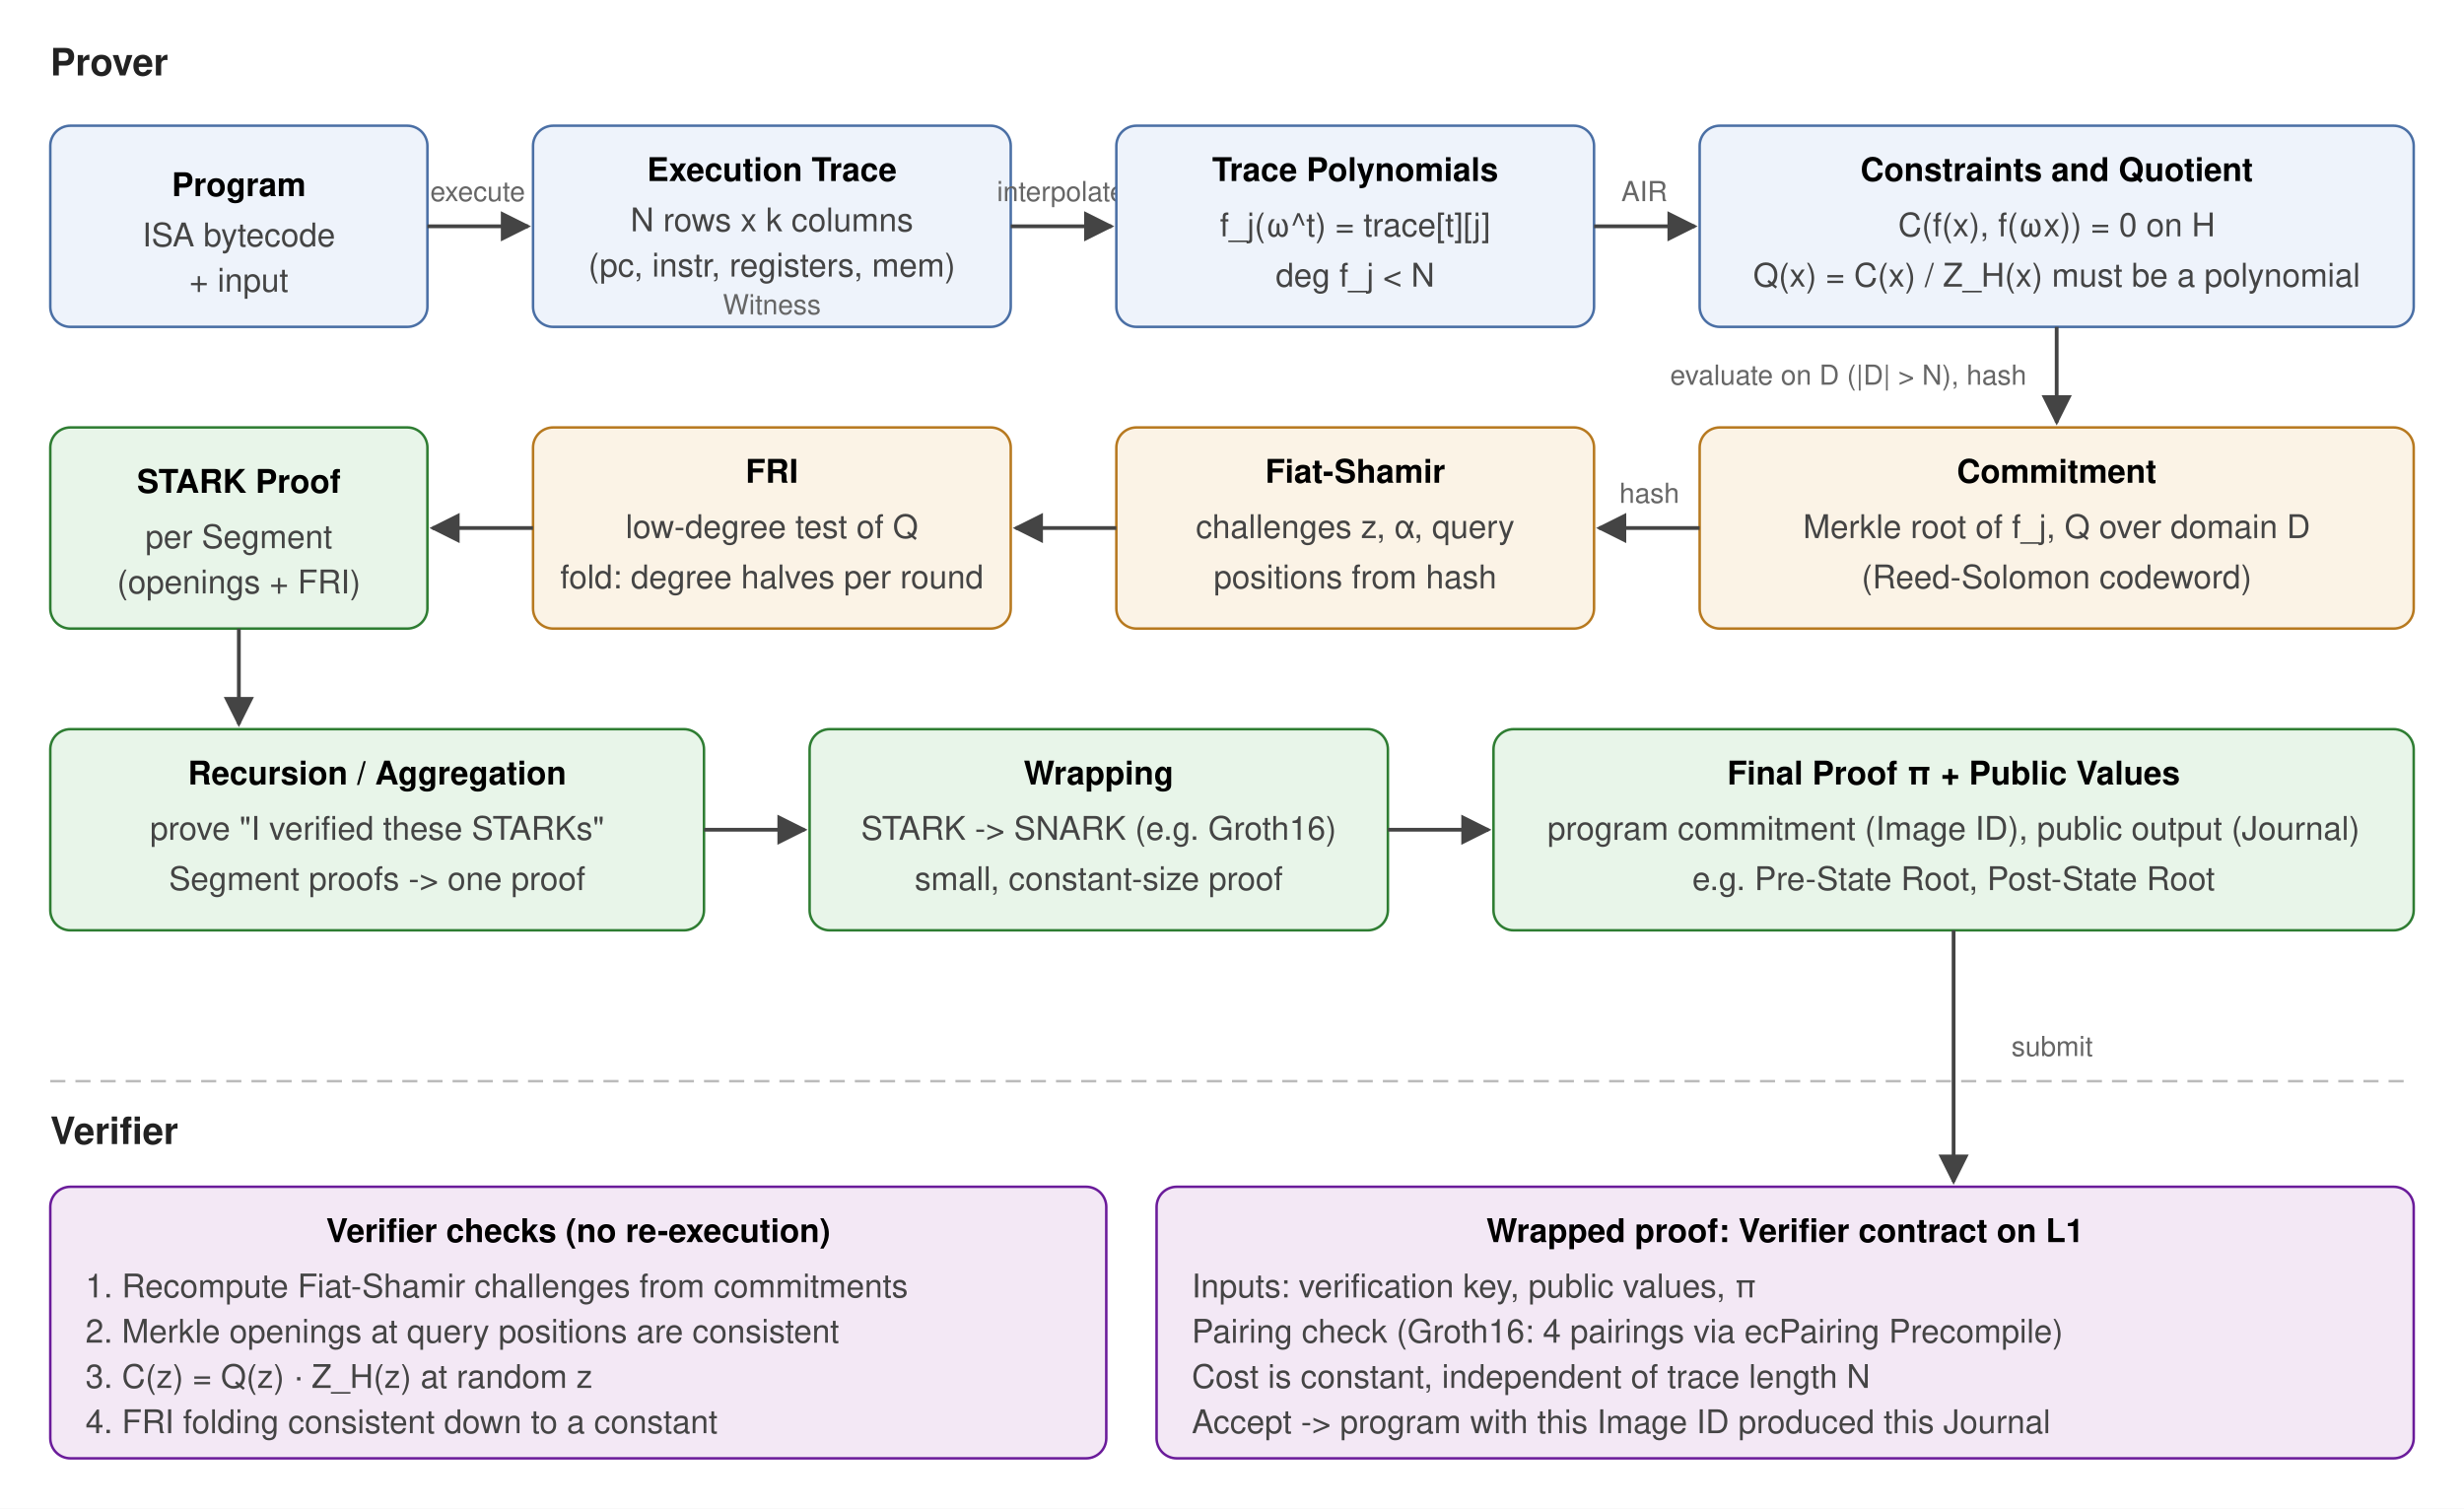
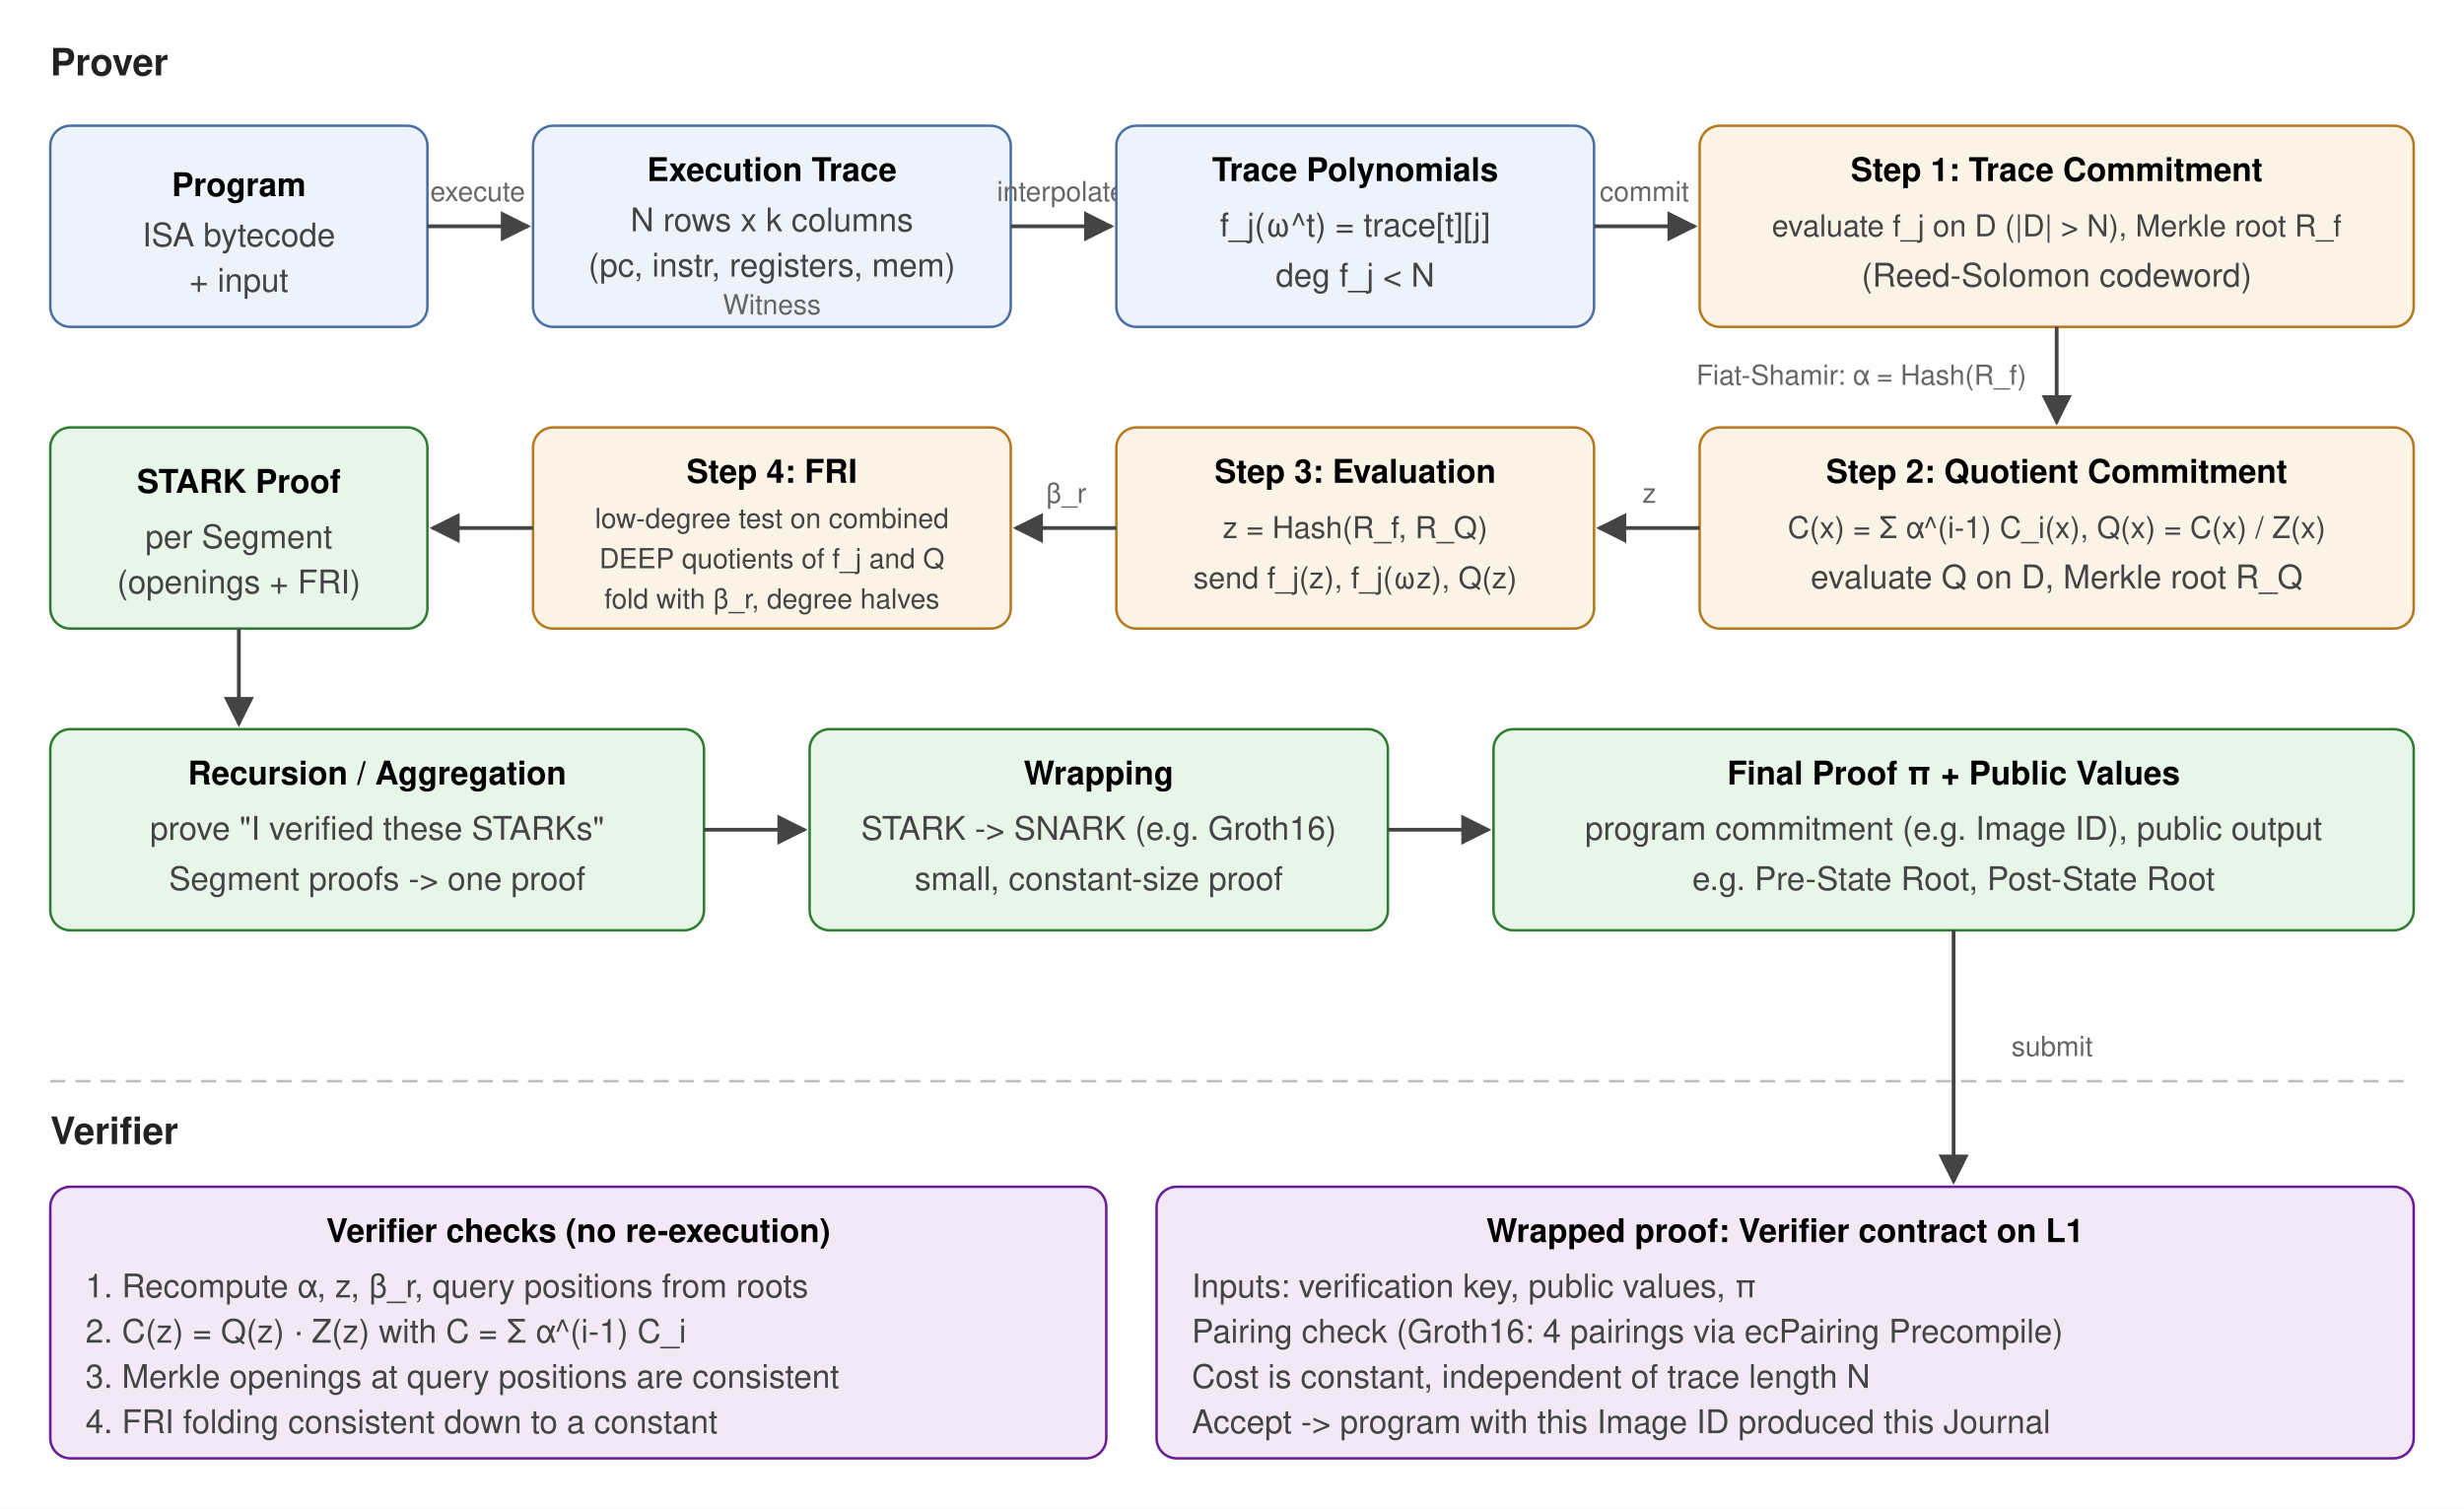
<svg xmlns="http://www.w3.org/2000/svg" viewBox="0 0 980 600" font-family="Helvetica, Arial, sans-serif" font-size="13">
  <defs>
    <marker id="arrow" viewBox="0 0 10 10" refX="9" refY="5" markerWidth="8" markerHeight="8" orient="auto-start-reverse">
      <path d="M 0 0 L 10 5 L 0 10 z" fill="#444" />
    </marker>
  </defs>
  <rect width="980" height="600" fill="#ffffff" />
  <text x="20" y="30" font-size="15" font-weight="bold" fill="#222">Prover</text>
  <text x="20" y="455" font-size="15" font-weight="bold" fill="#222">Verifier</text>
  <line x1="20" y1="430" x2="960" y2="430" stroke="#bbb" stroke-dasharray="6 4" />
  <g>
    <rect x="20" y="50" width="150" height="80" rx="8" fill="#eef3fb" stroke="#4a6fa5" />
    <text x="95" y="78" text-anchor="middle" font-weight="bold">Program</text>
    <text x="95" y="98" text-anchor="middle" fill="#444">ISA bytecode</text>
    <text x="95" y="116" text-anchor="middle" fill="#444">+ input</text>
  </g>
  <line x1="170" y1="90" x2="210" y2="90" stroke="#444" stroke-width="1.5" marker-end="url(#arrow)" />
  <text x="190" y="80" text-anchor="middle" font-size="11" fill="#666">execute</text>
  <g>
    <rect x="212" y="50" width="190" height="80" rx="8" fill="#eef3fb" stroke="#4a6fa5" />
    <text x="307" y="72" text-anchor="middle" font-weight="bold">Execution Trace</text>
    <text x="307" y="92" text-anchor="middle" fill="#444">N rows x k columns</text>
    <text x="307" y="110" text-anchor="middle" fill="#444">(pc, instr, registers, mem)</text>
    <text x="307" y="125" text-anchor="middle" font-size="11" fill="#666">Witness</text>
  </g>
  <line x1="402" y1="90" x2="442" y2="90" stroke="#444" stroke-width="1.5" marker-end="url(#arrow)" />
  <text x="422" y="80" text-anchor="middle" font-size="11" fill="#666">interpolate</text>
  <g>
    <rect x="444" y="50" width="190" height="80" rx="8" fill="#eef3fb" stroke="#4a6fa5" />
    <text x="539" y="72" text-anchor="middle" font-weight="bold">Trace Polynomials</text>
    <text x="539" y="94" text-anchor="middle" fill="#444">f_j(ω^t) = trace[t][j]</text>
    <text x="539" y="114" text-anchor="middle" fill="#444">deg f_j &lt; N</text>
  </g>
  <line x1="634" y1="90" x2="674" y2="90" stroke="#444" stroke-width="1.5" marker-end="url(#arrow)" />
-   <text x="654" y="80" text-anchor="middle" font-size="11" fill="#666">AIR</text>
+   <text x="654" y="80" text-anchor="middle" font-size="11" fill="#666">commit</text>
  <g>
-     <rect x="676" y="50" width="284" height="80" rx="8" fill="#eef3fb" stroke="#4a6fa5" />
-     <text x="818" y="72" text-anchor="middle" font-weight="bold">Constraints and Quotient</text>
-     <text x="818" y="94" text-anchor="middle" fill="#444">C(f(x), f(ωx)) = 0 on H</text>
-     <text x="818" y="114" text-anchor="middle" fill="#444">Q(x) = C(x) / Z_H(x) must be a polynomial</text>
+     <rect x="676" y="50" width="284" height="80" rx="8" fill="#fbf3e6" stroke="#b7791f" />
+     <text x="818" y="72" text-anchor="middle" font-weight="bold">Step 1: Trace Commitment</text>
+     <text x="818" y="94" text-anchor="middle" font-size="12" fill="#444">evaluate f_j on D (|D| &gt; N), Merkle root R_f</text>
+     <text x="818" y="114" text-anchor="middle" fill="#444">(Reed-Solomon codeword)</text>
  </g>
  <line x1="818" y1="130" x2="818" y2="168" stroke="#444" stroke-width="1.5" marker-end="url(#arrow)" />
-   <text x="806" y="153" text-anchor="end" font-size="11" fill="#666">evaluate on D (|D| &gt; N), hash</text>
+   <text x="806" y="153" text-anchor="end" font-size="11" fill="#666">Fiat-Shamir: α = Hash(R_f)</text>
  <g>
    <rect x="676" y="170" width="284" height="80" rx="8" fill="#fbf3e6" stroke="#b7791f" />
-     <text x="818" y="192" text-anchor="middle" font-weight="bold">Commitment</text>
-     <text x="818" y="214" text-anchor="middle" fill="#444">Merkle root of f_j, Q over domain D</text>
-     <text x="818" y="234" text-anchor="middle" fill="#444">(Reed-Solomon codeword)</text>
+     <text x="818" y="192" text-anchor="middle" font-weight="bold">Step 2: Quotient Commitment</text>
+     <text x="818" y="214" text-anchor="middle" font-size="12" fill="#444">C(x) = Σ α^(i-1) C_i(x),  Q(x) = C(x) / Z(x)</text>
+     <text x="818" y="234" text-anchor="middle" fill="#444">evaluate Q on D, Merkle root R_Q</text>
  </g>
  <line x1="676" y1="210" x2="636" y2="210" stroke="#444" stroke-width="1.5" marker-end="url(#arrow)" />
-   <text x="656" y="200" text-anchor="middle" font-size="11" fill="#666">hash</text>
+   <text x="656" y="200" text-anchor="middle" font-size="11" fill="#666">z</text>
  <g>
    <rect x="444" y="170" width="190" height="80" rx="8" fill="#fbf3e6" stroke="#b7791f" />
-     <text x="539" y="192" text-anchor="middle" font-weight="bold">Fiat-Shamir</text>
-     <text x="539" y="214" text-anchor="middle" fill="#444">challenges z, α, query</text>
-     <text x="539" y="234" text-anchor="middle" fill="#444">positions from hash</text>
+     <text x="539" y="192" text-anchor="middle" font-weight="bold">Step 3: Evaluation</text>
+     <text x="539" y="214" text-anchor="middle" font-size="12" fill="#444">z = Hash(R_f, R_Q)</text>
+     <text x="539" y="234" text-anchor="middle" font-size="12" fill="#444">send f_j(z), f_j(ωz), Q(z)</text>
  </g>
  <line x1="444" y1="210" x2="404" y2="210" stroke="#444" stroke-width="1.5" marker-end="url(#arrow)" />
+   <text x="424" y="200" text-anchor="middle" font-size="11" fill="#666">β_r</text>
  <g>
    <rect x="212" y="170" width="190" height="80" rx="8" fill="#fbf3e6" stroke="#b7791f" />
-     <text x="307" y="192" text-anchor="middle" font-weight="bold">FRI</text>
-     <text x="307" y="214" text-anchor="middle" fill="#444">low-degree test of Q</text>
-     <text x="307" y="234" text-anchor="middle" fill="#444">fold: degree halves per round</text>
+     <text x="307" y="192" text-anchor="middle" font-weight="bold">Step 4: FRI</text>
+     <text x="307" y="210" text-anchor="middle" font-size="11" fill="#444">low-degree test on combined</text>
+     <text x="307" y="226" text-anchor="middle" font-size="11" fill="#444">DEEP quotients of f_j and Q</text>
+     <text x="307" y="242" text-anchor="middle" font-size="11" fill="#444">fold with β_r, degree halves</text>
  </g>
  <line x1="212" y1="210" x2="172" y2="210" stroke="#444" stroke-width="1.5" marker-end="url(#arrow)" />
  <g>
    <rect x="20" y="170" width="150" height="80" rx="8" fill="#e8f5e9" stroke="#2e7d32" />
    <text x="95" y="196" text-anchor="middle" font-weight="bold">STARK Proof</text>
    <text x="95" y="218" text-anchor="middle" fill="#444">per Segment</text>
    <text x="95" y="236" text-anchor="middle" fill="#444">(openings + FRI)</text>
  </g>
  <line x1="95" y1="250" x2="95" y2="288" stroke="#444" stroke-width="1.5" marker-end="url(#arrow)" />
  <g>
    <rect x="20" y="290" width="260" height="80" rx="8" fill="#e8f5e9" stroke="#2e7d32" />
    <text x="150" y="312" text-anchor="middle" font-weight="bold">Recursion / Aggregation</text>
    <text x="150" y="334" text-anchor="middle" fill="#444">prove "I verified these STARKs"</text>
    <text x="150" y="354" text-anchor="middle" fill="#444">Segment proofs -&gt; one proof</text>
  </g>
  <line x1="280" y1="330" x2="320" y2="330" stroke="#444" stroke-width="1.5" marker-end="url(#arrow)" />
  <g>
    <rect x="322" y="290" width="230" height="80" rx="8" fill="#e8f5e9" stroke="#2e7d32" />
    <text x="437" y="312" text-anchor="middle" font-weight="bold">Wrapping</text>
    <text x="437" y="334" text-anchor="middle" fill="#444">STARK -&gt; SNARK (e.g. Groth16)</text>
    <text x="437" y="354" text-anchor="middle" fill="#444">small, constant-size proof</text>
  </g>
  <line x1="552" y1="330" x2="592" y2="330" stroke="#444" stroke-width="1.5" marker-end="url(#arrow)" />
  <g>
    <rect x="594" y="290" width="366" height="80" rx="8" fill="#e8f5e9" stroke="#2e7d32" />
    <text x="777" y="312" text-anchor="middle" font-weight="bold">Final Proof π + Public Values</text>
-     <text x="777" y="334" text-anchor="middle" fill="#444">program commitment (Image ID), public output (Journal)</text>
+     <text x="777" y="334" text-anchor="middle" fill="#444">program commitment (e.g. Image ID), public output</text>
    <text x="777" y="354" text-anchor="middle" fill="#444">e.g. Pre-State Root, Post-State Root</text>
  </g>
  <line x1="777" y1="370" x2="777" y2="470" stroke="#444" stroke-width="1.5" marker-end="url(#arrow)" />
  <text x="800" y="420" font-size="11" fill="#666">submit</text>
  <g>
    <rect x="20" y="472" width="420" height="108" rx="8" fill="#f3e8f5" stroke="#6a1b9a" />
    <text x="230" y="494" text-anchor="middle" font-weight="bold">Verifier checks (no re-execution)</text>
-     <text x="34" y="516" fill="#444">1. Recompute Fiat-Shamir challenges from commitments</text>
-     <text x="34" y="534" fill="#444">2. Merkle openings at query positions are consistent</text>
-     <text x="34" y="552" fill="#444">3. C(z) = Q(z) · Z_H(z) at random z</text>
+     <text x="34" y="516" fill="#444">1. Recompute α, z, β_r, query positions from roots</text>
+     <text x="34" y="534" fill="#444">2. C(z) = Q(z) · Z(z) with C = Σ α^(i-1) C_i</text>
+     <text x="34" y="552" fill="#444">3. Merkle openings at query positions are consistent</text>
    <text x="34" y="570" fill="#444">4. FRI folding consistent down to a constant</text>
  </g>
  <g>
    <rect x="460" y="472" width="500" height="108" rx="8" fill="#f3e8f5" stroke="#6a1b9a" />
    <text x="710" y="494" text-anchor="middle" font-weight="bold">Wrapped proof: Verifier contract on L1</text>
    <text x="474" y="516" fill="#444">Inputs: verification key, public values, π</text>
    <text x="474" y="534" fill="#444">Pairing check (Groth16: 4 pairings via ecPairing Precompile)</text>
    <text x="474" y="552" fill="#444">Cost is constant, independent of trace length N</text>
    <text x="474" y="570" fill="#444">Accept -&gt; program with this Image ID produced this Journal</text>
  </g>
</svg>
